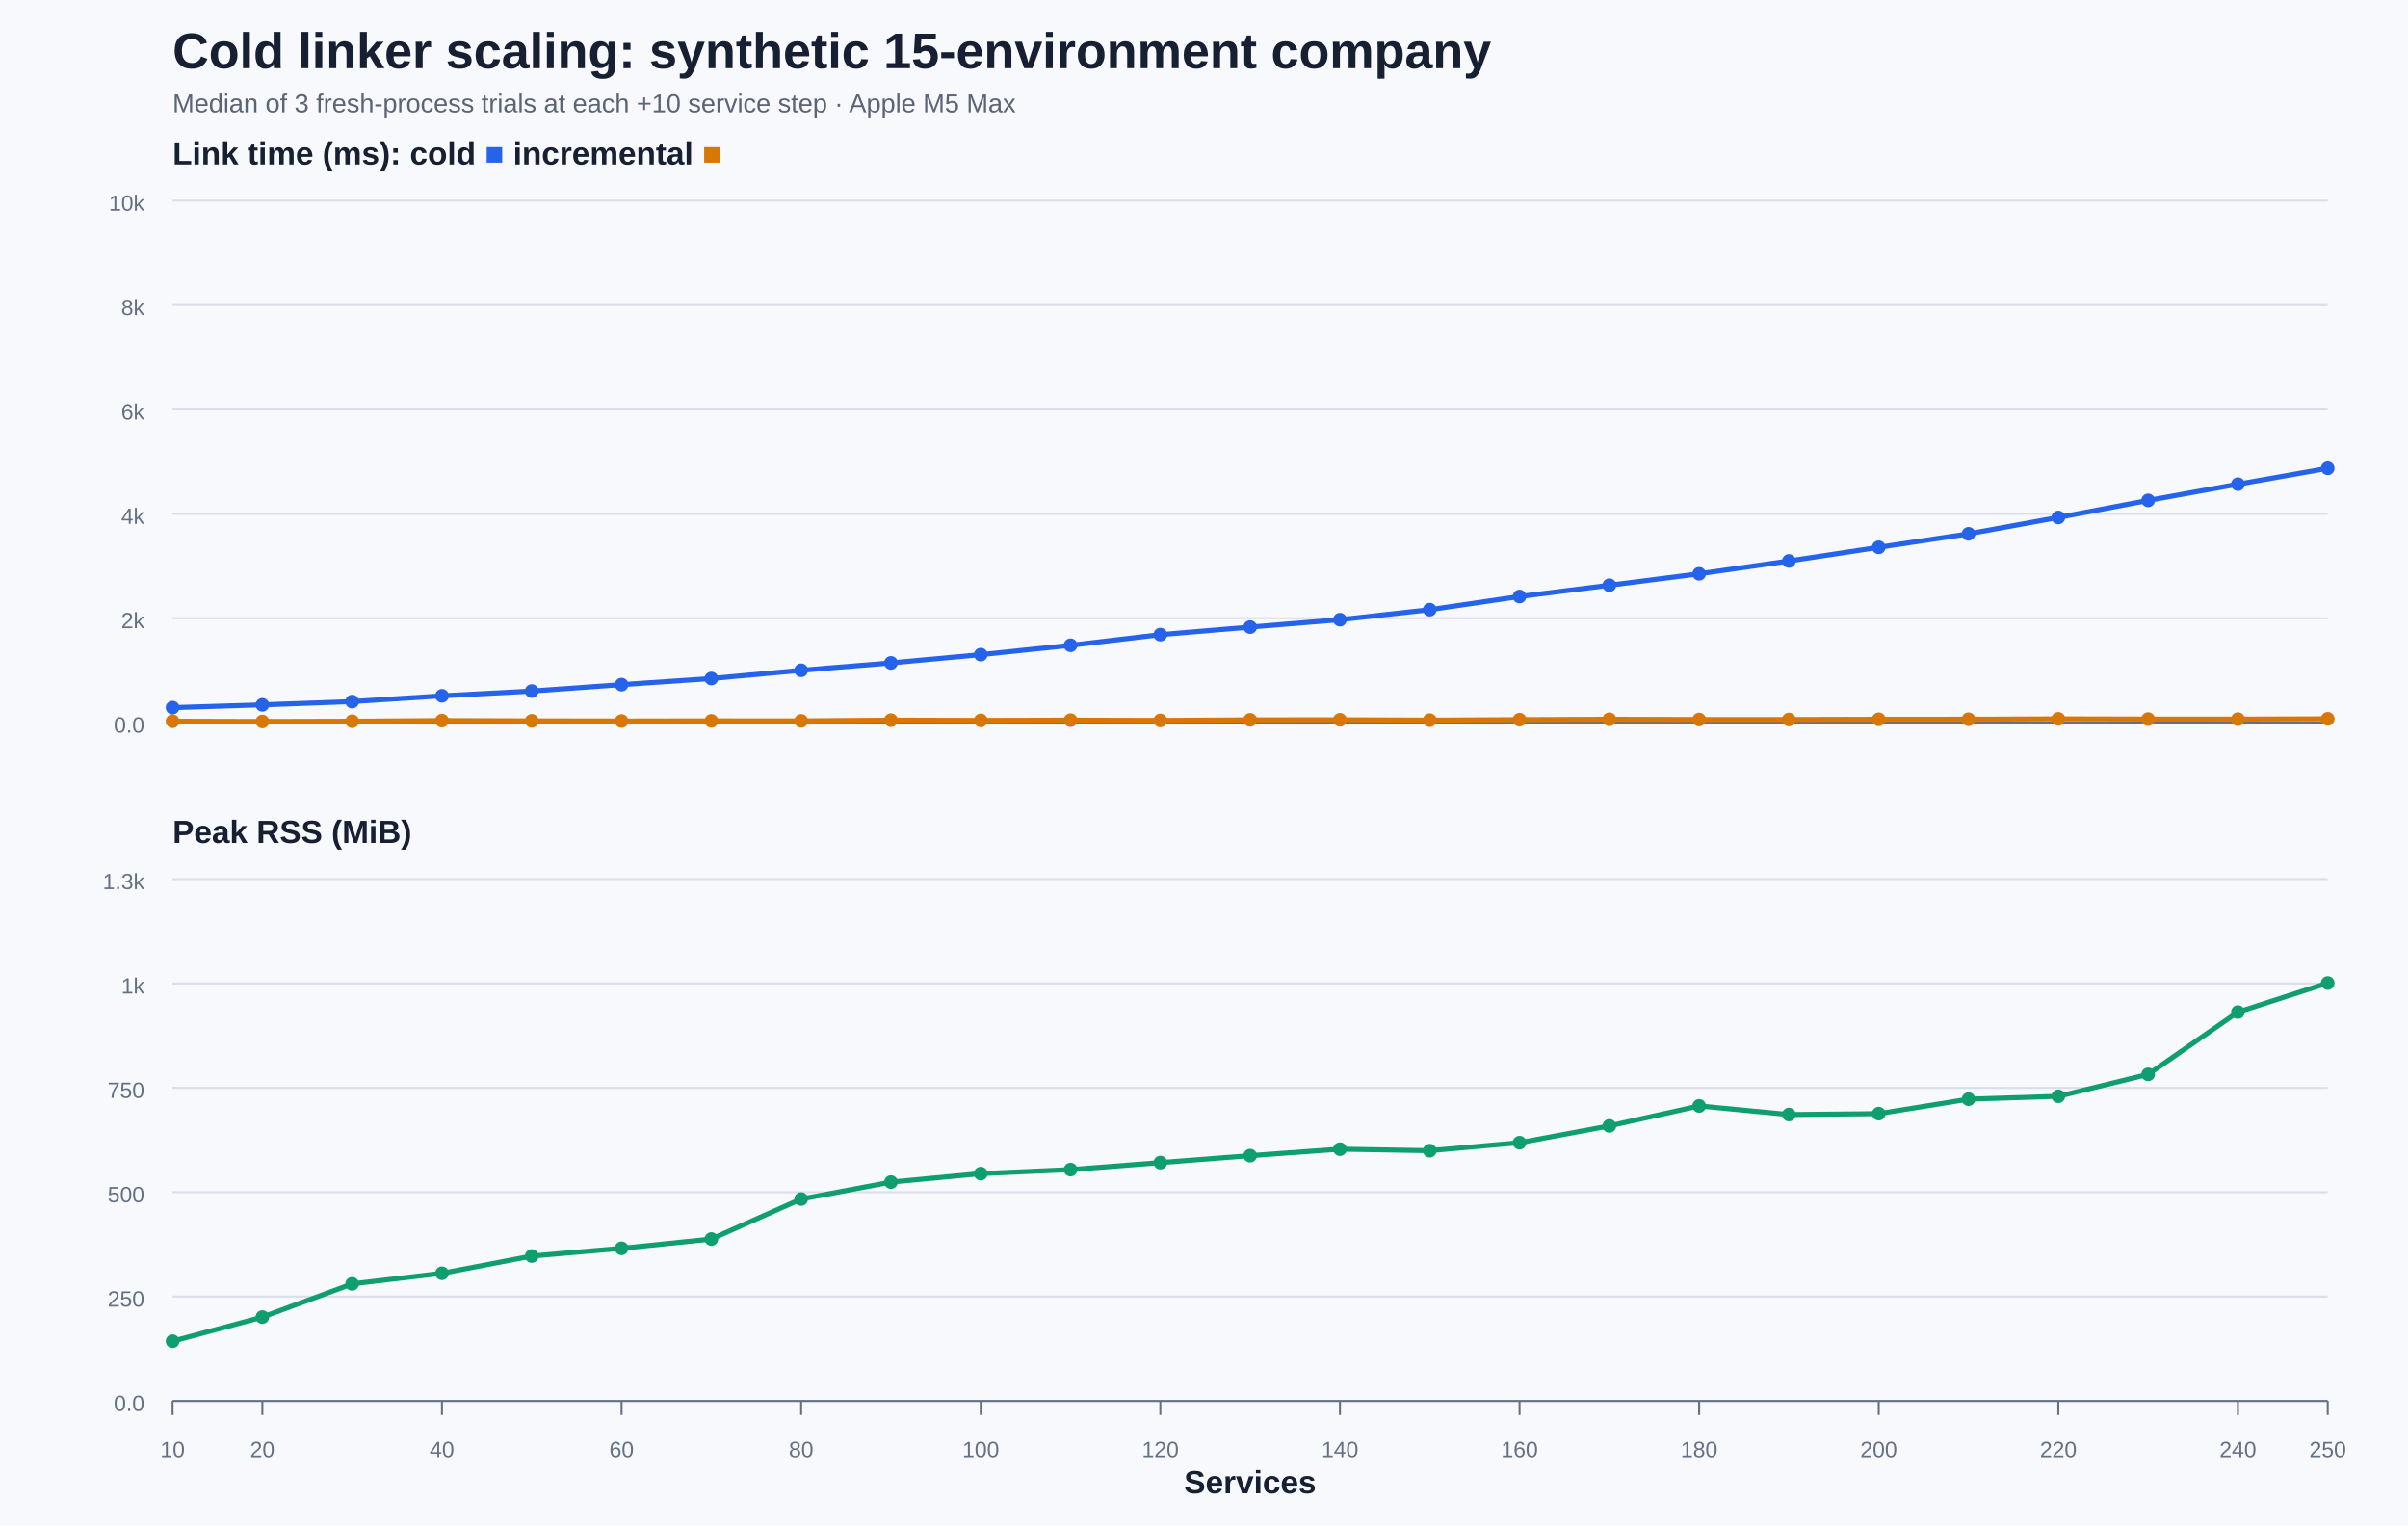
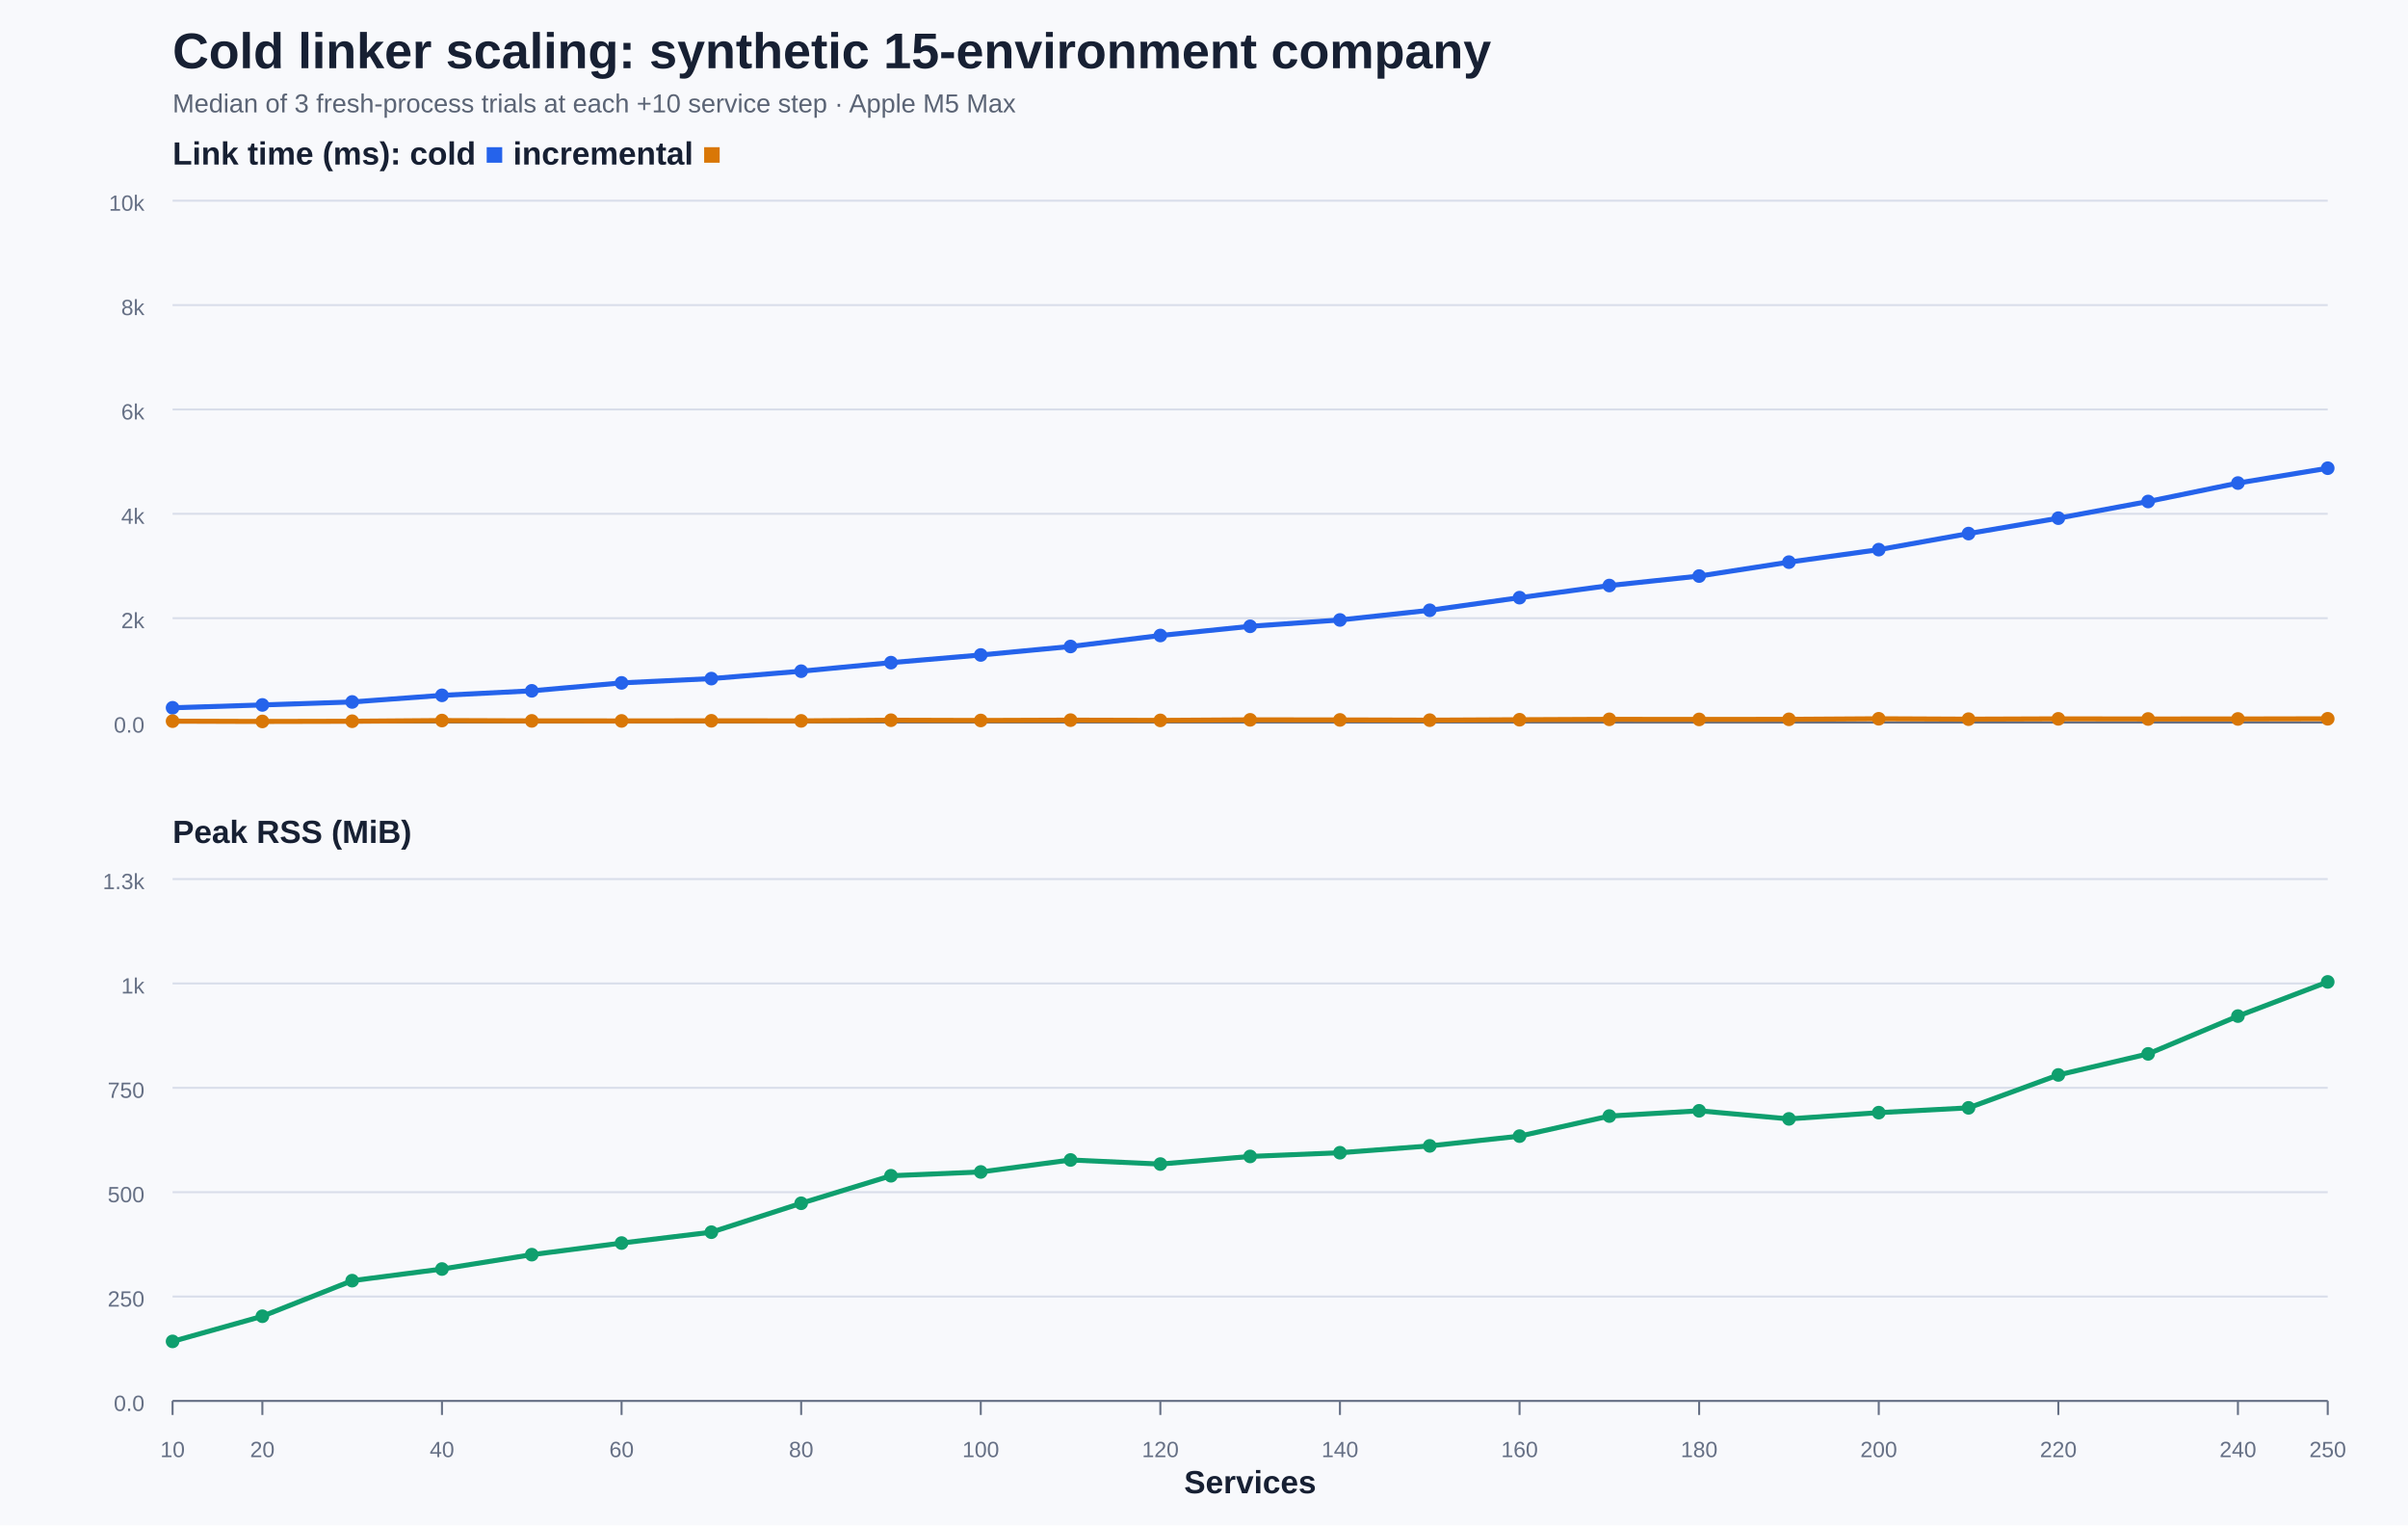
<svg xmlns="http://www.w3.org/2000/svg" width="1200" height="760" viewBox="0 0 1200 760" role="img" aria-labelledby="title description">
  <style>
    text { font-family: Arial, Helvetica, sans-serif; fill: #172033; }
    .title { font-size: 25px; font-weight: 700; }
    .subtitle { font-size: 13px; fill: #5b6475; }
    .panel { font-size: 16px; font-weight: 650; }
    .tick { font-size: 11px; fill: #667085; }
    .axis { stroke: #667085; stroke-width: 1; }
    .grid { stroke: #d9deea; stroke-width: 1; }
  </style>
  <rect width="100%" height="100%" fill="#f8f9fc" />
  <text x="86" y="34" class="title">Cold linker scaling: synthetic 15-environment company</text>
  <text x="86" y="56" class="subtitle">Median of 3 fresh-process trials at each +10 service step · Apple M5 Max</text>
  <text x="86" y="82" class="panel">Link time (ms): cold <tspan fill="#2563eb">■</tspan> incremental <tspan fill="#d97706">■</tspan>
  </text>
  <line x1="86" y1="360" x2="1160" y2="360" class="grid" />
  <text x="72" y="365" text-anchor="end" class="tick">0.0</text>
  <line x1="86" y1="308" x2="1160" y2="308" class="grid" />
  <text x="72" y="313" text-anchor="end" class="tick">2k</text>
  <line x1="86" y1="256" x2="1160" y2="256" class="grid" />
  <text x="72" y="261" text-anchor="end" class="tick">4k</text>
  <line x1="86" y1="204" x2="1160" y2="204" class="grid" />
  <text x="72" y="209" text-anchor="end" class="tick">6k</text>
  <line x1="86" y1="152" x2="1160" y2="152" class="grid" />
  <text x="72" y="157" text-anchor="end" class="tick">8k</text>
  <line x1="86" y1="100" x2="1160" y2="100" class="grid" />
  <text x="72" y="105" text-anchor="end" class="tick">10k</text>
  <line x1="86" y1="360" x2="1160" y2="360" class="axis" />
-   <path d="M86.00,352.57 L130.75,351.18 L175.50,349.57 L220.25,346.70 L265.00,344.32 L309.75,341.12 L354.50,338.07 L399.25,333.97 L444.00,330.29 L488.75,326.18 L533.50,321.51 L578.25,316.20 L623.00,312.44 L667.75,308.76 L712.50,303.76 L757.25,297.21 L802.00,291.59 L846.75,285.89 L891.50,279.49 L936.25,272.70 L981.00,265.97 L1025.75,257.81 L1070.50,249.32 L1115.25,241.23 L1160.00,233.32" fill="none" stroke="#2563eb" stroke-width="2.5" />
-   <circle cx="86" cy="352.569" r="3.4" fill="#2563eb" />
-   <circle cx="130.75" cy="351.183" r="3.4" fill="#2563eb" />
-   <circle cx="175.5" cy="349.568" r="3.4" fill="#2563eb" />
-   <circle cx="220.25" cy="346.7" r="3.4" fill="#2563eb" />
-   <circle cx="265" cy="344.321" r="3.4" fill="#2563eb" />
-   <circle cx="309.75" cy="341.115" r="3.4" fill="#2563eb" />
-   <circle cx="354.5" cy="338.068" r="3.4" fill="#2563eb" />
-   <circle cx="399.25" cy="333.971" r="3.4" fill="#2563eb" />
-   <circle cx="444" cy="330.291" r="3.4" fill="#2563eb" />
-   <circle cx="488.75" cy="326.179" r="3.4" fill="#2563eb" />
-   <circle cx="533.5" cy="321.508" r="3.4" fill="#2563eb" />
-   <circle cx="578.25" cy="316.198" r="3.4" fill="#2563eb" />
-   <circle cx="623" cy="312.443" r="3.4" fill="#2563eb" />
-   <circle cx="667.75" cy="308.758" r="3.4" fill="#2563eb" />
-   <circle cx="712.5" cy="303.762" r="3.4" fill="#2563eb" />
-   <circle cx="757.25" cy="297.214" r="3.4" fill="#2563eb" />
-   <circle cx="802" cy="291.587" r="3.4" fill="#2563eb" />
-   <circle cx="846.75" cy="285.89" r="3.4" fill="#2563eb" />
-   <circle cx="891.5" cy="279.488" r="3.4" fill="#2563eb" />
-   <circle cx="936.25" cy="272.697" r="3.4" fill="#2563eb" />
-   <circle cx="981" cy="265.966" r="3.4" fill="#2563eb" />
-   <circle cx="1025.75" cy="257.81" r="3.4" fill="#2563eb" />
-   <circle cx="1070.5" cy="249.316" r="3.4" fill="#2563eb" />
-   <circle cx="1115.25" cy="241.226" r="3.4" fill="#2563eb" />
-   <circle cx="1160" cy="233.321" r="3.4" fill="#2563eb" />
-   <path d="M86.00,359.32 L130.75,359.45 L175.50,359.33 L220.25,359.01 L265.00,359.15 L309.75,359.23 L354.50,359.15 L399.25,359.17 L444.00,358.80 L488.75,358.93 L533.50,358.81 L578.25,358.94 L623.00,358.66 L667.75,358.62 L712.50,358.79 L757.25,358.56 L802.00,358.36 L846.75,358.49 L891.50,358.49 L936.25,358.37 L981.00,358.35 L1025.75,358.16 L1070.50,358.27 L1115.25,358.29 L1160.00,358.14" fill="none" stroke="#d97706" stroke-width="2.5" />
-   <circle cx="86" cy="359.316" r="3.4" fill="#d97706" />
+   <path d="M86.00,352.65 L130.75,351.23 L175.50,349.74 L220.25,346.45 L265.00,344.20 L309.75,340.24 L354.50,338.11 L399.25,334.42 L444.00,330.15 L488.75,326.34 L533.50,322.11 L578.25,316.63 L623.00,312.05 L667.75,308.89 L712.50,304.06 L757.25,297.78 L802.00,291.74 L846.75,287.02 L891.50,280.08 L936.25,273.86 L981.00,265.85 L1025.75,258.17 L1070.50,249.86 L1115.25,240.68 L1160.00,233.28" fill="none" stroke="#2563eb" stroke-width="2.5" />
+   <circle cx="86" cy="352.65" r="3.4" fill="#2563eb" />
+   <circle cx="130.75" cy="351.227" r="3.4" fill="#2563eb" />
+   <circle cx="175.5" cy="349.744" r="3.4" fill="#2563eb" />
+   <circle cx="220.25" cy="346.449" r="3.4" fill="#2563eb" />
+   <circle cx="265" cy="344.203" r="3.4" fill="#2563eb" />
+   <circle cx="309.75" cy="340.244" r="3.4" fill="#2563eb" />
+   <circle cx="354.5" cy="338.112" r="3.4" fill="#2563eb" />
+   <circle cx="399.25" cy="334.421" r="3.4" fill="#2563eb" />
+   <circle cx="444" cy="330.155" r="3.4" fill="#2563eb" />
+   <circle cx="488.75" cy="326.336" r="3.4" fill="#2563eb" />
+   <circle cx="533.5" cy="322.106" r="3.4" fill="#2563eb" />
+   <circle cx="578.25" cy="316.63" r="3.4" fill="#2563eb" />
+   <circle cx="623" cy="312.055" r="3.4" fill="#2563eb" />
+   <circle cx="667.75" cy="308.888" r="3.4" fill="#2563eb" />
+   <circle cx="712.5" cy="304.064" r="3.4" fill="#2563eb" />
+   <circle cx="757.25" cy="297.776" r="3.4" fill="#2563eb" />
+   <circle cx="802" cy="291.738" r="3.4" fill="#2563eb" />
+   <circle cx="846.75" cy="287.023" r="3.4" fill="#2563eb" />
+   <circle cx="891.5" cy="280.083" r="3.4" fill="#2563eb" />
+   <circle cx="936.25" cy="273.857" r="3.4" fill="#2563eb" />
+   <circle cx="981" cy="265.852" r="3.4" fill="#2563eb" />
+   <circle cx="1025.75" cy="258.166" r="3.4" fill="#2563eb" />
+   <circle cx="1070.5" cy="249.861" r="3.4" fill="#2563eb" />
+   <circle cx="1115.25" cy="240.677" r="3.4" fill="#2563eb" />
+   <circle cx="1160" cy="233.278" r="3.4" fill="#2563eb" />
+   <path d="M86.00,359.30 L130.75,359.45 L175.50,359.35 L220.25,359.01 L265.00,359.17 L309.75,359.19 L354.50,359.13 L399.25,359.17 L444.00,358.84 L488.75,358.97 L533.50,358.81 L578.25,358.93 L623.00,358.65 L667.75,358.70 L712.50,358.82 L757.25,358.60 L802.00,358.40 L846.75,358.45 L891.50,358.40 L936.25,358.12 L981.00,358.32 L1025.75,358.16 L1070.50,358.23 L1115.25,358.22 L1160.00,358.13" fill="none" stroke="#d97706" stroke-width="2.5" />
+   <circle cx="86" cy="359.304" r="3.4" fill="#d97706" />
  <circle cx="130.75" cy="359.45" r="3.4" fill="#d97706" />
-   <circle cx="175.5" cy="359.329" r="3.4" fill="#d97706" />
-   <circle cx="220.25" cy="359.013" r="3.4" fill="#d97706" />
-   <circle cx="265" cy="359.148" r="3.4" fill="#d97706" />
-   <circle cx="309.75" cy="359.235" r="3.4" fill="#d97706" />
-   <circle cx="354.5" cy="359.153" r="3.4" fill="#d97706" />
-   <circle cx="399.25" cy="359.166" r="3.4" fill="#d97706" />
-   <circle cx="444" cy="358.799" r="3.4" fill="#d97706" />
-   <circle cx="488.75" cy="358.925" r="3.4" fill="#d97706" />
-   <circle cx="533.5" cy="358.811" r="3.4" fill="#d97706" />
-   <circle cx="578.25" cy="358.941" r="3.4" fill="#d97706" />
-   <circle cx="623" cy="358.658" r="3.4" fill="#d97706" />
-   <circle cx="667.75" cy="358.624" r="3.4" fill="#d97706" />
-   <circle cx="712.5" cy="358.79" r="3.4" fill="#d97706" />
-   <circle cx="757.25" cy="358.555" r="3.4" fill="#d97706" />
-   <circle cx="802" cy="358.361" r="3.4" fill="#d97706" />
-   <circle cx="846.75" cy="358.488" r="3.4" fill="#d97706" />
-   <circle cx="891.5" cy="358.485" r="3.4" fill="#d97706" />
-   <circle cx="936.25" cy="358.374" r="3.4" fill="#d97706" />
-   <circle cx="981" cy="358.35" r="3.4" fill="#d97706" />
-   <circle cx="1025.75" cy="358.158" r="3.4" fill="#d97706" />
-   <circle cx="1070.5" cy="358.268" r="3.4" fill="#d97706" />
-   <circle cx="1115.25" cy="358.292" r="3.4" fill="#d97706" />
-   <circle cx="1160" cy="358.139" r="3.4" fill="#d97706" />
+   <circle cx="175.5" cy="359.349" r="3.4" fill="#d97706" />
+   <circle cx="220.25" cy="359.01" r="3.4" fill="#d97706" />
+   <circle cx="265" cy="359.174" r="3.4" fill="#d97706" />
+   <circle cx="309.75" cy="359.193" r="3.4" fill="#d97706" />
+   <circle cx="354.5" cy="359.13" r="3.4" fill="#d97706" />
+   <circle cx="399.25" cy="359.172" r="3.4" fill="#d97706" />
+   <circle cx="444" cy="358.842" r="3.4" fill="#d97706" />
+   <circle cx="488.75" cy="358.973" r="3.4" fill="#d97706" />
+   <circle cx="533.5" cy="358.806" r="3.4" fill="#d97706" />
+   <circle cx="578.25" cy="358.934" r="3.4" fill="#d97706" />
+   <circle cx="623" cy="358.655" r="3.4" fill="#d97706" />
+   <circle cx="667.75" cy="358.696" r="3.4" fill="#d97706" />
+   <circle cx="712.5" cy="358.817" r="3.4" fill="#d97706" />
+   <circle cx="757.25" cy="358.605" r="3.4" fill="#d97706" />
+   <circle cx="802" cy="358.404" r="3.4" fill="#d97706" />
+   <circle cx="846.75" cy="358.446" r="3.4" fill="#d97706" />
+   <circle cx="891.5" cy="358.402" r="3.4" fill="#d97706" />
+   <circle cx="936.25" cy="358.123" r="3.4" fill="#d97706" />
+   <circle cx="981" cy="358.321" r="3.4" fill="#d97706" />
+   <circle cx="1025.75" cy="358.163" r="3.4" fill="#d97706" />
+   <circle cx="1070.5" cy="358.231" r="3.4" fill="#d97706" />
+   <circle cx="1115.25" cy="358.216" r="3.4" fill="#d97706" />
+   <circle cx="1160" cy="358.132" r="3.4" fill="#d97706" />
  <text x="86" y="420" class="panel">Peak RSS (MiB)</text>
  <line x1="86" y1="698" x2="1160" y2="698" class="grid" />
  <text x="72" y="703" text-anchor="end" class="tick">0.0</text>
  <line x1="86" y1="646" x2="1160" y2="646" class="grid" />
  <text x="72" y="651" text-anchor="end" class="tick">250</text>
  <line x1="86" y1="594" x2="1160" y2="594" class="grid" />
  <text x="72" y="599" text-anchor="end" class="tick">500</text>
  <line x1="86" y1="542" x2="1160" y2="542" class="grid" />
  <text x="72" y="547" text-anchor="end" class="tick">750</text>
  <line x1="86" y1="490" x2="1160" y2="490" class="grid" />
  <text x="72" y="495" text-anchor="end" class="tick">1k</text>
  <line x1="86" y1="438" x2="1160" y2="438" class="grid" />
  <text x="72" y="443" text-anchor="end" class="tick">1.3k</text>
  <line x1="86" y1="698" x2="1160" y2="698" class="axis" />
-   <path d="M86.00,668.24 L130.75,656.23 L175.50,639.68 L220.25,634.39 L265.00,625.81 L309.75,621.95 L354.50,617.33 L399.25,597.41 L444.00,588.95 L488.75,584.73 L533.50,582.73 L578.25,579.25 L623.00,575.78 L667.75,572.55 L712.50,573.31 L757.25,569.32 L802.00,560.97 L846.75,551.02 L891.50,555.32 L936.25,554.86 L981.00,547.65 L1025.75,546.22 L1070.50,535.28 L1115.25,504.23 L1160.00,489.78" fill="none" stroke="#0f9f6e" stroke-width="2.5" />
-   <circle cx="86" cy="668.24" r="3.4" fill="#0f9f6e" />
-   <circle cx="130.75" cy="656.228" r="3.4" fill="#0f9f6e" />
-   <circle cx="175.5" cy="639.676" r="3.4" fill="#0f9f6e" />
-   <circle cx="220.25" cy="634.391" r="3.4" fill="#0f9f6e" />
-   <circle cx="265" cy="625.808" r="3.4" fill="#0f9f6e" />
-   <circle cx="309.75" cy="621.953" r="3.4" fill="#0f9f6e" />
-   <circle cx="354.5" cy="617.332" r="3.4" fill="#0f9f6e" />
-   <circle cx="399.25" cy="597.409" r="3.4" fill="#0f9f6e" />
-   <circle cx="444" cy="588.953" r="3.4" fill="#0f9f6e" />
-   <circle cx="488.75" cy="584.731" r="3.4" fill="#0f9f6e" />
-   <circle cx="533.5" cy="582.732" r="3.4" fill="#0f9f6e" />
-   <circle cx="578.25" cy="579.255" r="3.4" fill="#0f9f6e" />
-   <circle cx="623" cy="575.784" r="3.4" fill="#0f9f6e" />
-   <circle cx="667.75" cy="572.55" r="3.4" fill="#0f9f6e" />
-   <circle cx="712.5" cy="573.307" r="3.4" fill="#0f9f6e" />
-   <circle cx="757.25" cy="569.32" r="3.4" fill="#0f9f6e" />
-   <circle cx="802" cy="560.967" r="3.4" fill="#0f9f6e" />
-   <circle cx="846.75" cy="551.022" r="3.4" fill="#0f9f6e" />
-   <circle cx="891.5" cy="555.315" r="3.4" fill="#0f9f6e" />
-   <circle cx="936.25" cy="554.857" r="3.4" fill="#0f9f6e" />
-   <circle cx="981" cy="547.649" r="3.4" fill="#0f9f6e" />
-   <circle cx="1025.75" cy="546.215" r="3.4" fill="#0f9f6e" />
-   <circle cx="1070.5" cy="535.276" r="3.4" fill="#0f9f6e" />
-   <circle cx="1115.25" cy="504.228" r="3.4" fill="#0f9f6e" />
-   <circle cx="1160" cy="489.776" r="3.4" fill="#0f9f6e" />
+   <path d="M86.00,668.34 L130.75,655.81 L175.50,638.08 L220.25,632.28 L265.00,625.12 L309.75,619.34 L354.50,613.93 L399.25,599.52 L444.00,585.81 L488.75,583.92 L533.50,577.95 L578.25,579.99 L623.00,576.19 L667.75,574.34 L712.50,570.93 L757.25,566.07 L802.00,556.07 L846.75,553.45 L891.50,557.48 L936.25,554.37 L981.00,551.98 L1025.75,535.58 L1070.50,525.09 L1115.25,506.26 L1160.00,489.23" fill="none" stroke="#0f9f6e" stroke-width="2.5" />
+   <circle cx="86" cy="668.344" r="3.4" fill="#0f9f6e" />
+   <circle cx="130.75" cy="655.808" r="3.4" fill="#0f9f6e" />
+   <circle cx="175.5" cy="638.077" r="3.4" fill="#0f9f6e" />
+   <circle cx="220.25" cy="632.285" r="3.4" fill="#0f9f6e" />
+   <circle cx="265" cy="625.122" r="3.4" fill="#0f9f6e" />
+   <circle cx="309.75" cy="619.343" r="3.4" fill="#0f9f6e" />
+   <circle cx="354.5" cy="613.932" r="3.4" fill="#0f9f6e" />
+   <circle cx="399.25" cy="599.519" r="3.4" fill="#0f9f6e" />
+   <circle cx="444" cy="585.81" r="3.4" fill="#0f9f6e" />
+   <circle cx="488.75" cy="583.918" r="3.4" fill="#0f9f6e" />
+   <circle cx="533.5" cy="577.945" r="3.4" fill="#0f9f6e" />
+   <circle cx="578.25" cy="579.986" r="3.4" fill="#0f9f6e" />
+   <circle cx="623" cy="576.187" r="3.4" fill="#0f9f6e" />
+   <circle cx="667.75" cy="574.341" r="3.4" fill="#0f9f6e" />
+   <circle cx="712.5" cy="570.928" r="3.4" fill="#0f9f6e" />
+   <circle cx="757.25" cy="566.066" r="3.4" fill="#0f9f6e" />
+   <circle cx="802" cy="556.069" r="3.4" fill="#0f9f6e" />
+   <circle cx="846.75" cy="553.453" r="3.4" fill="#0f9f6e" />
+   <circle cx="891.5" cy="557.48" r="3.4" fill="#0f9f6e" />
+   <circle cx="936.25" cy="554.366" r="3.4" fill="#0f9f6e" />
+   <circle cx="981" cy="551.977" r="3.4" fill="#0f9f6e" />
+   <circle cx="1025.75" cy="535.584" r="3.4" fill="#0f9f6e" />
+   <circle cx="1070.5" cy="525.087" r="3.4" fill="#0f9f6e" />
+   <circle cx="1115.25" cy="506.256" r="3.4" fill="#0f9f6e" />
+   <circle cx="1160" cy="489.226" r="3.4" fill="#0f9f6e" />
  <line x1="86" y1="698" x2="86" y2="705" class="axis" />
  <text x="86" y="726" text-anchor="middle" class="tick">10</text>
  <line x1="130.75" y1="698" x2="130.75" y2="705" class="axis" />
  <text x="130.75" y="726" text-anchor="middle" class="tick">20</text>
  <line x1="220.25" y1="698" x2="220.25" y2="705" class="axis" />
  <text x="220.25" y="726" text-anchor="middle" class="tick">40</text>
  <line x1="309.75" y1="698" x2="309.75" y2="705" class="axis" />
  <text x="309.75" y="726" text-anchor="middle" class="tick">60</text>
  <line x1="399.25" y1="698" x2="399.25" y2="705" class="axis" />
  <text x="399.25" y="726" text-anchor="middle" class="tick">80</text>
  <line x1="488.75" y1="698" x2="488.75" y2="705" class="axis" />
  <text x="488.75" y="726" text-anchor="middle" class="tick">100</text>
  <line x1="578.25" y1="698" x2="578.25" y2="705" class="axis" />
  <text x="578.25" y="726" text-anchor="middle" class="tick">120</text>
  <line x1="667.75" y1="698" x2="667.75" y2="705" class="axis" />
  <text x="667.75" y="726" text-anchor="middle" class="tick">140</text>
  <line x1="757.25" y1="698" x2="757.25" y2="705" class="axis" />
  <text x="757.25" y="726" text-anchor="middle" class="tick">160</text>
  <line x1="846.75" y1="698" x2="846.75" y2="705" class="axis" />
  <text x="846.75" y="726" text-anchor="middle" class="tick">180</text>
  <line x1="936.25" y1="698" x2="936.25" y2="705" class="axis" />
  <text x="936.25" y="726" text-anchor="middle" class="tick">200</text>
  <line x1="1025.75" y1="698" x2="1025.75" y2="705" class="axis" />
  <text x="1025.75" y="726" text-anchor="middle" class="tick">220</text>
  <line x1="1115.25" y1="698" x2="1115.25" y2="705" class="axis" />
  <text x="1115.25" y="726" text-anchor="middle" class="tick">240</text>
  <line x1="1160" y1="698" x2="1160" y2="705" class="axis" />
  <text x="1160" y="726" text-anchor="middle" class="tick">250</text>
  <text x="623" y="744" text-anchor="middle" class="panel">Services</text>
</svg>
